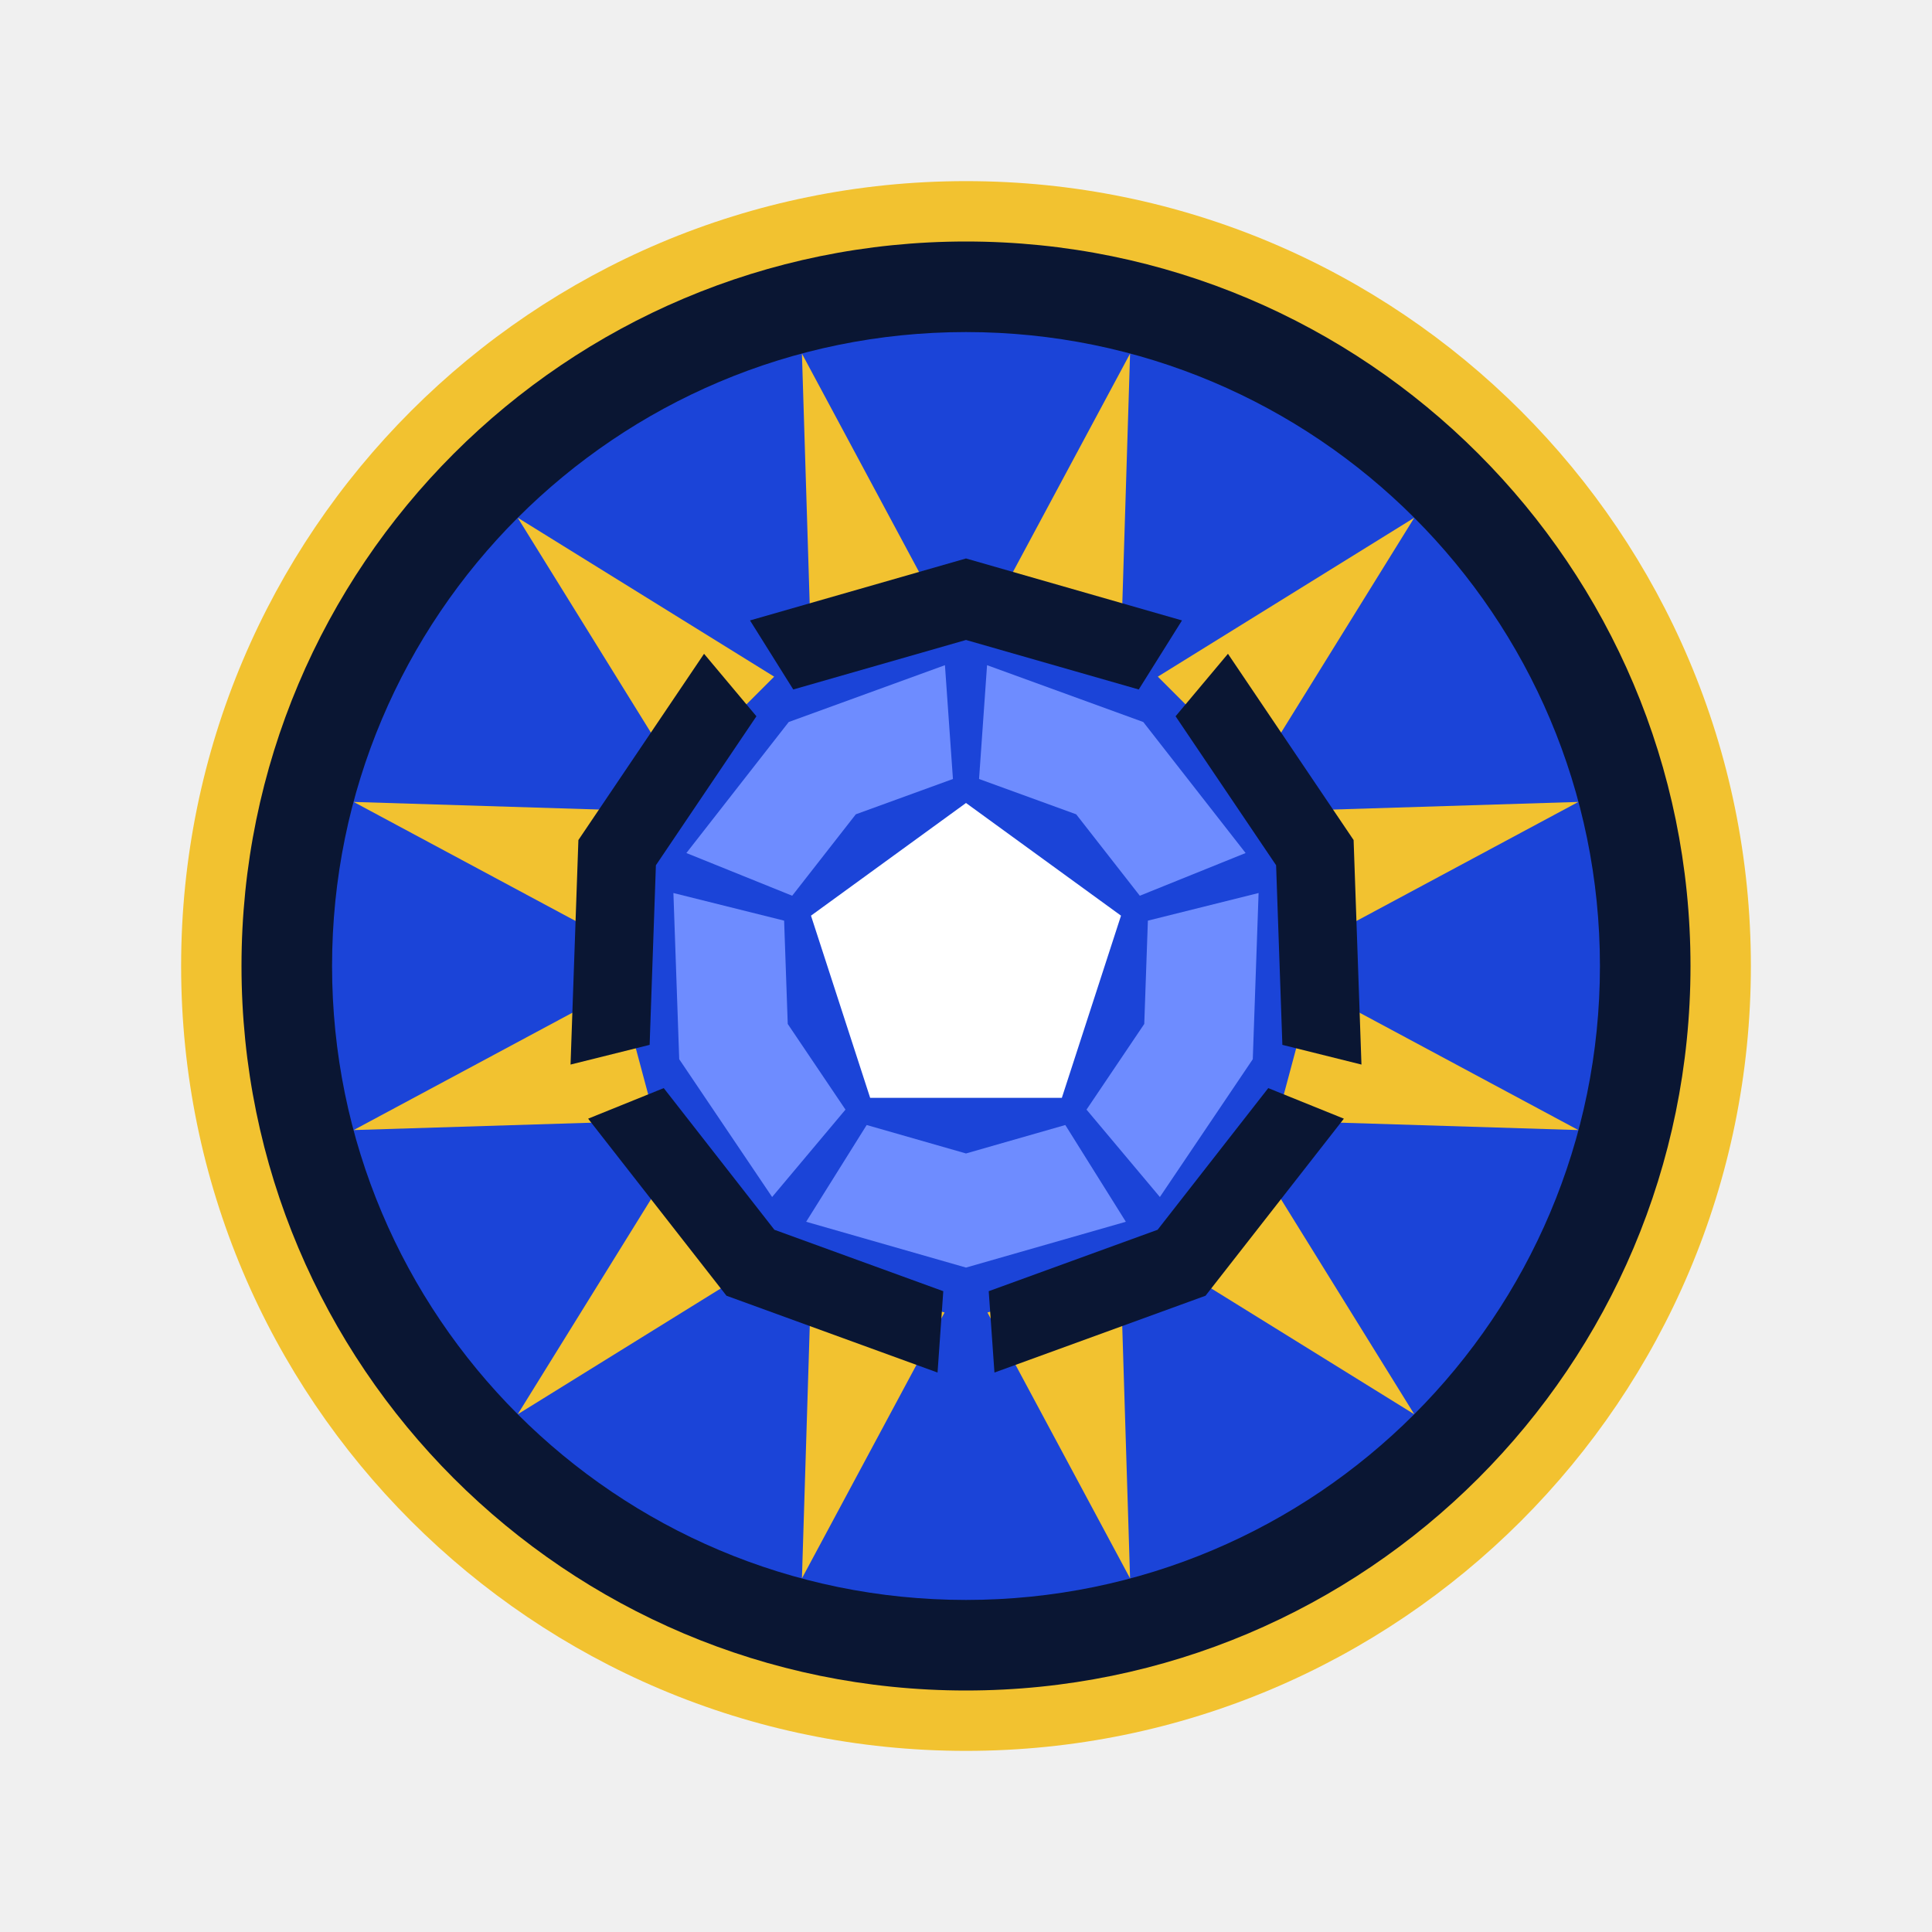
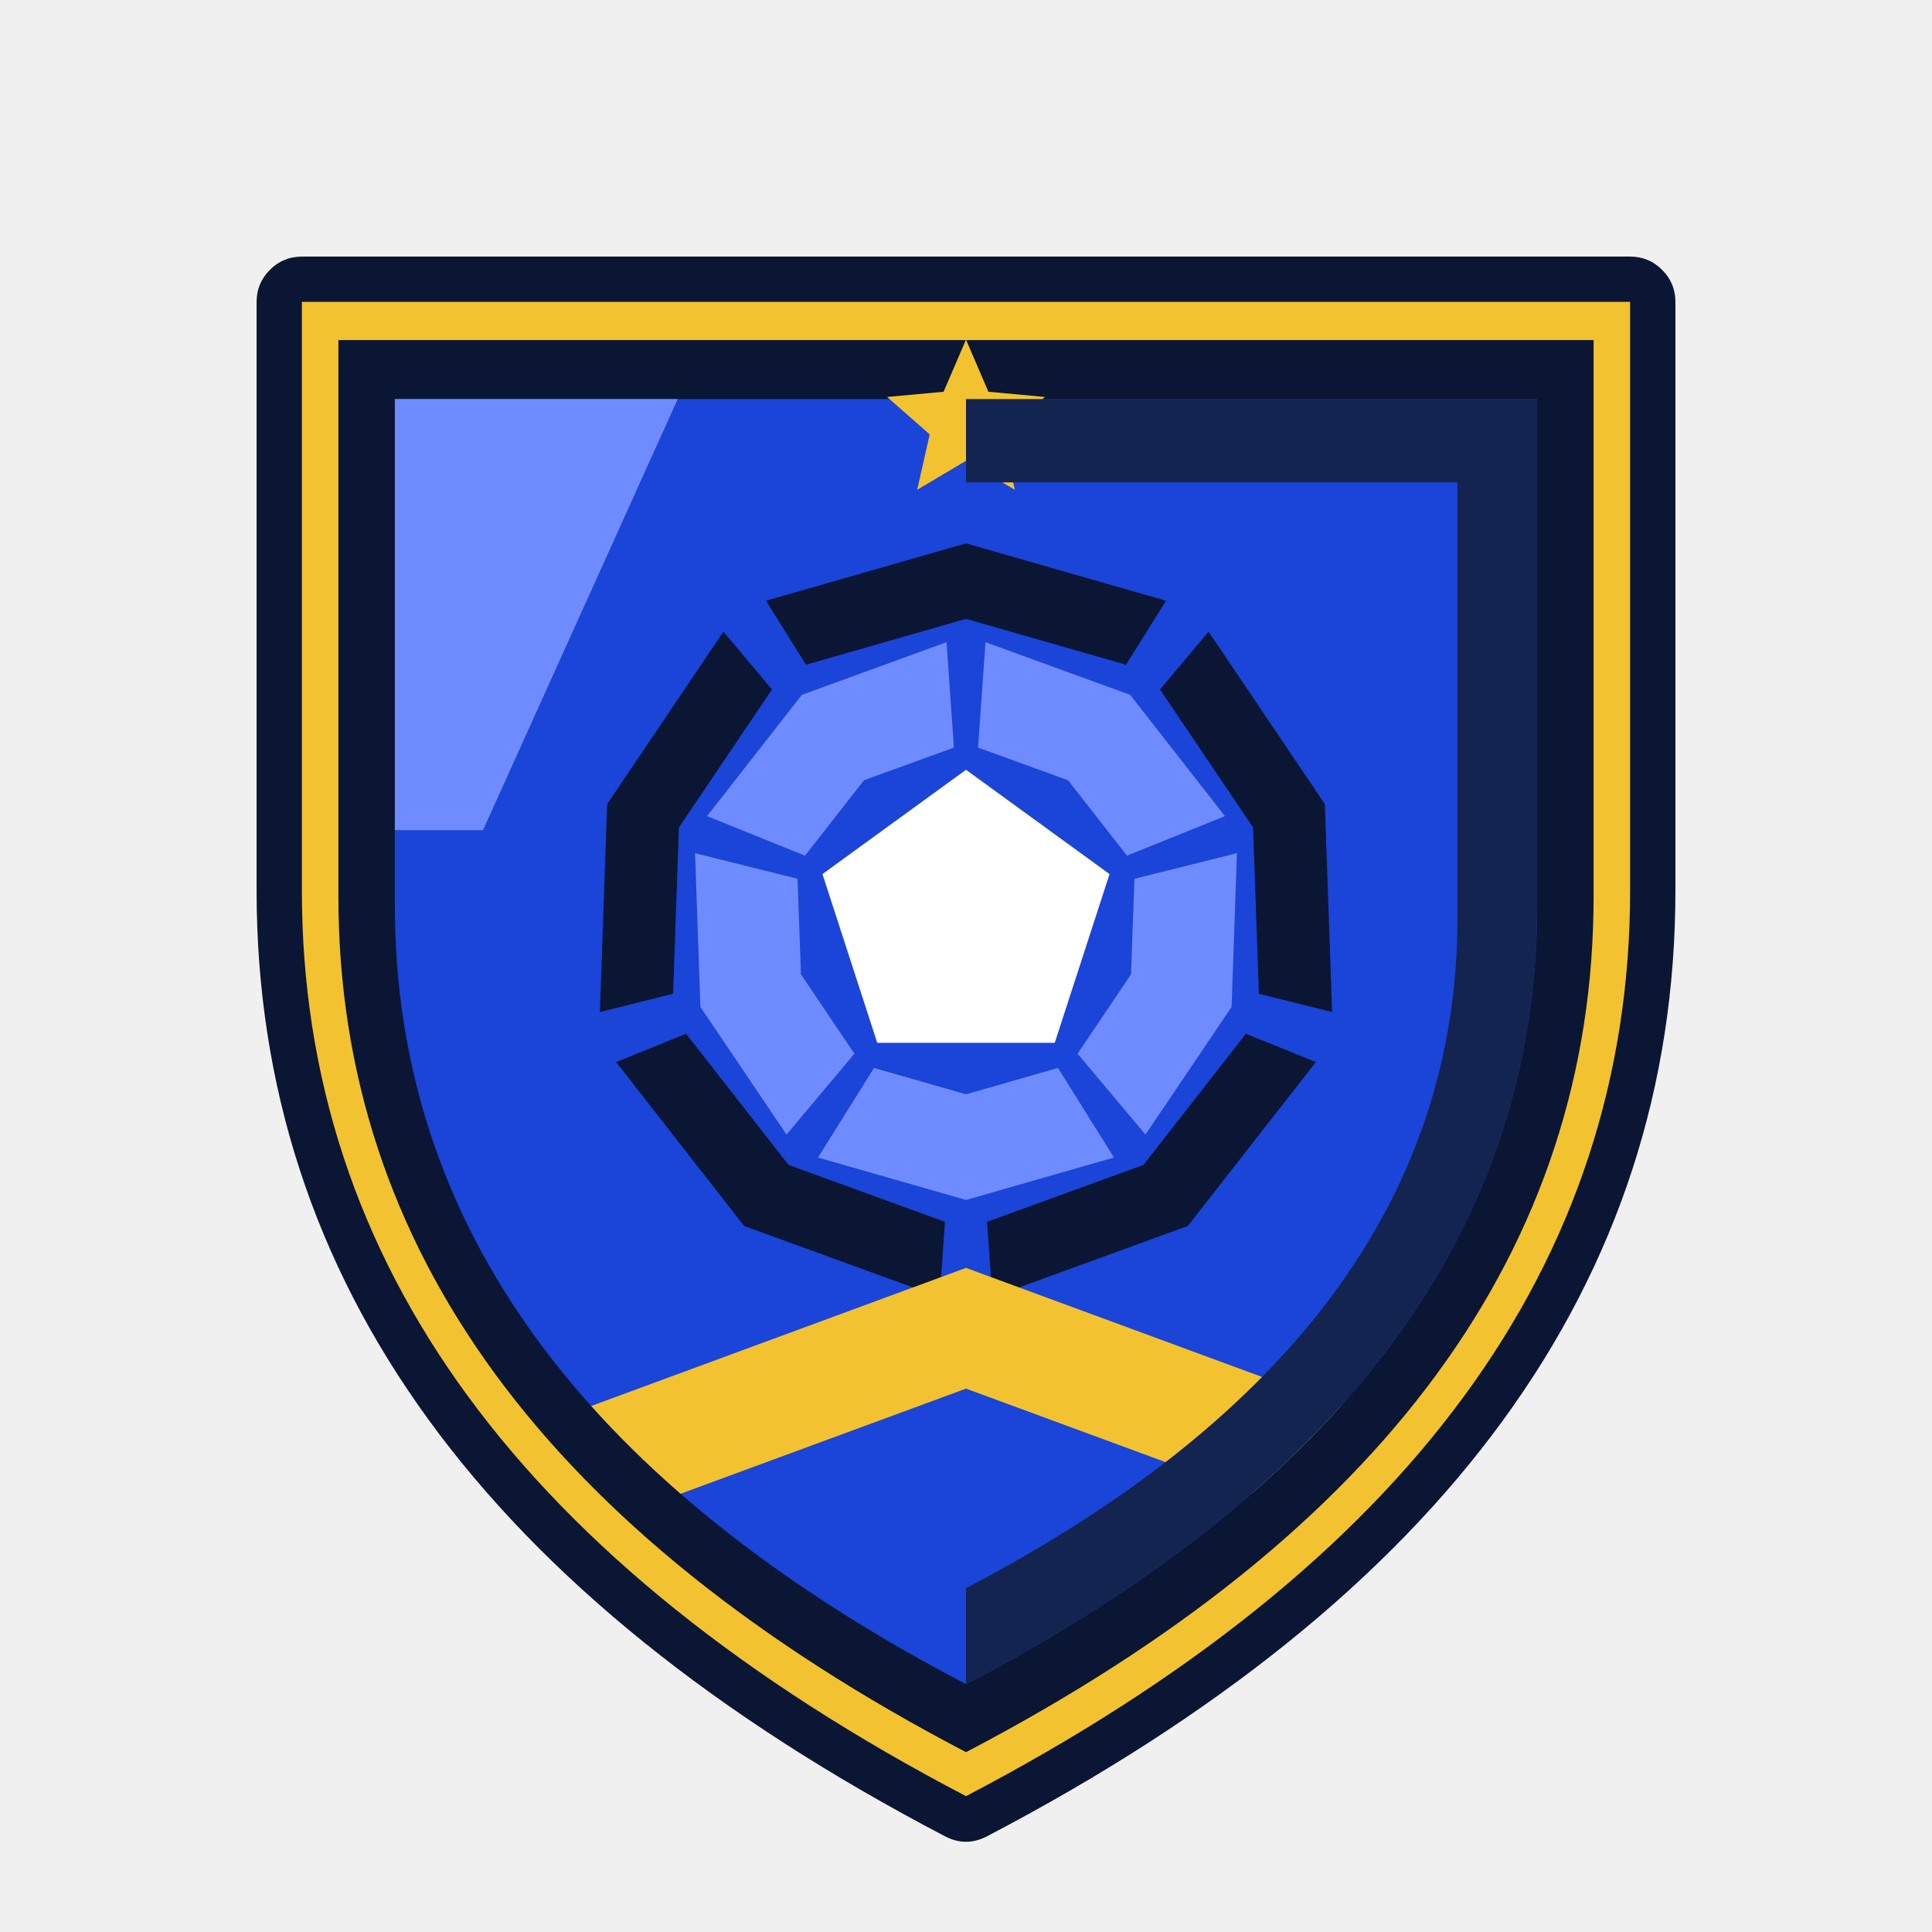
<svg xmlns="http://www.w3.org/2000/svg" viewBox="0 0 256 256" role="img" aria-labelledby="t">
-   <path fill="#F2C230" d="M128 24C185.44 24 232 70.56 232 128C232 185.44 185.44 232 128 232C70.56 232 24 185.44 24 128C24 70.56 70.56 24 128 24Z" />
-   <path fill="#0A1633" d="M128 32C181.02 32 224 74.98 224 128C224 181.02 181.02 224 128 224C74.98 224 32 181.02 32 128C32 74.98 74.98 32 128 32Z" />
-   <path fill="#1B44D8" d="M128 44C174.39 44 212 81.61 212 128C212 174.39 174.39 212 128 212C81.61 212 44 174.39 44 128C44 81.61 81.61 44 128 44Z" />
-   <path fill="#F2C230" d="M86.82 148.5 46.86 149.74 82.09 130.84ZM130.84 82.09 149.74 46.86 148.5 86.82ZM148.5 169.18 149.74 209.14 130.84 173.91ZM107.5 86.82 106.26 46.86 125.16 82.09ZM125.16 173.91 106.26 209.14 107.5 169.18ZM153.42 89.66 187.4 68.6 166.34 102.58ZM89.66 102.58 68.6 68.6 102.58 89.66ZM82.09 125.16 46.86 106.26 86.82 107.5ZM166.34 153.42 187.4 187.4 153.42 166.34ZM102.58 166.34 68.6 187.4 89.66 153.42ZM169.18 107.5 209.14 106.26 173.91 125.16ZM173.91 130.84 209.14 149.74 169.18 148.5Z" />
-   <path fill="#FFFFFF" d="M128 106.4 148.54 121.33 140.7 145.47H115.3L107.46 121.33Z" />
-   <path fill="#6E8CFF" d="M129.73 103.22 142.6 107.9 151.03 118.69 165.05 113.03 151.49 95.67 130.79 88.14Z" />
-   <path fill="#6E8CFF" d="M152.1 121.99 151.62 135.68 143.97 147.03 153.69 158.61 166 140.35 166.77 118.33Z" />
-   <path fill="#6E8CFF" d="M141.16 149.07 128 152.84 114.84 149.07 106.82 161.89 128 167.96 149.18 161.89Z" />
-   <path fill="#6E8CFF" d="M112.03 147.03 104.38 135.68 103.9 121.99 89.23 118.33 90 140.35 102.31 158.61Z" />
-   <path fill="#6E8CFF" d="M104.97 118.69 113.4 107.9 126.27 103.22 125.21 88.14 104.51 95.67 90.95 113.03Z" />
-   <path fill="#0A1633" d="M155.77 94.91 169.09 114.65 169.92 138.45 180.4 141.06 179.36 111.31 162.71 86.63Z" />
-   <path fill="#0A1633" d="M168.05 144.18 153.39 162.95 131.01 171.09 131.77 181.87 159.74 171.69 178.07 148.23Z" />
-   <path fill="#0A1633" d="M124.99 171.09 102.61 162.95 87.95 144.18 77.93 148.23 96.26 171.69 124.23 181.87Z" />
-   <path fill="#0A1633" d="M86.08 138.45 86.91 114.65 100.23 94.91 93.29 86.63 76.64 111.31 75.6 141.06Z" />
-   <path fill="#0A1633" d="M105.11 91.36 128 84.8 150.89 91.36 156.62 82.21 128 74 99.38 82.21Z" />
+   <path fill="#0A1633" d="M40 34H216Q218.49 34 220.24 35.76Q222 37.51 222 40V118Q222 195.63 130.78 243.32Q128 244.77 125.22 243.32Q34 195.63 34 118V40Q34 37.51 35.76 35.76Q37.51 34 40 34Z" />
+   <path fill="#F2C230" d="M40 40H216V118Q216 192 128 238Q40 192 40 118Z" />
+   <path fill="#0A1633" d="M44.84 45.06H211.16V118.77Q211.16 188.7 128 232.17Q44.84 188.7 44.84 118.77Z" />
+   <path fill="#1B44D8" d="M52.32 52.88H203.68V119.96Q203.68 183.6 128 223.16Q52.32 183.6 52.32 119.96Z" />
+   <path fill="#FFFFFF" d="M128 102 147.02 115.82 139.76 138.18H116.24L108.98 115.82Z" />
+   <path fill="#6E8CFF" d="M129.6 99.06 141.52 103.39 149.33 113.38 162.31 108.14 149.75 92.07 130.58 85.09Z" />
+   <path fill="#6E8CFF" d="M150.32 116.44 149.87 129.11 142.78 139.62 151.78 150.34 163.19 133.43 163.9 113.05Z" />
+   <path fill="#6E8CFF" d="M140.19 141.51 128 145 115.81 141.51 108.39 153.38 128 159 147.61 153.38Z" />
+   <path fill="#6E8CFF" d="M113.22 139.62 106.13 129.11 105.68 116.44 92.1 113.05 92.81 133.43 104.22 150.34Z" />
+   <path fill="#6E8CFF" d="M106.67 113.38 114.48 103.39 126.4 99.06 125.42 85.09 106.25 92.07 93.69 108.14Z" />
+   <path fill="#0A1633" d="M153.71 91.36 166.04 109.64 166.81 131.68 176.51 134.1 175.55 106.55 160.14 83.7Z" />
+   <path fill="#0A1633" d="M165.09 136.98 151.51 154.36 130.79 161.9 131.49 171.88 157.39 162.45 174.36 140.73Z" />
+   <path fill="#0A1633" d="M125.21 161.9 104.49 154.36 90.91 136.98 81.64 140.73 98.61 162.45 124.51 171.88Z" />
+   <path fill="#0A1633" d="M89.19 131.68 89.96 109.64 102.29 91.36 95.86 83.7 80.45 106.55 79.49 134.1Z" />
+   <path fill="#0A1633" d="M106.8 88.08 128 82 149.2 88.08 154.5 79.6 128 72 101.5 79.6Z" />
+   <path fill="#F2C230" d="M128 45 130.97 51.91 138.46 52.6 132.81 57.56 134.47 64.9 128 61.06 121.53 64.9 123.19 57.56 117.54 52.6 125.03 51.91Z" />
+   <path fill="#F2C230" d="M90.18 197.93Q83.7 192.29 78.33 186.3L128 168L177.67 186.3Q172.3 192.29 165.82 197.93L128 184L90.18 197.93Z" />
+   <path fill="#142450" d="M128 223.16V210.44Q193.12 176.4 193.12 121.64V63.92H128V52.88H203.68V119.96Q203.68 183.6 128 223.16Z" />
+   <path fill="#6E8CFF" d="M52.32 52.88H89.8L64 110H52.32Z" />
</svg>
